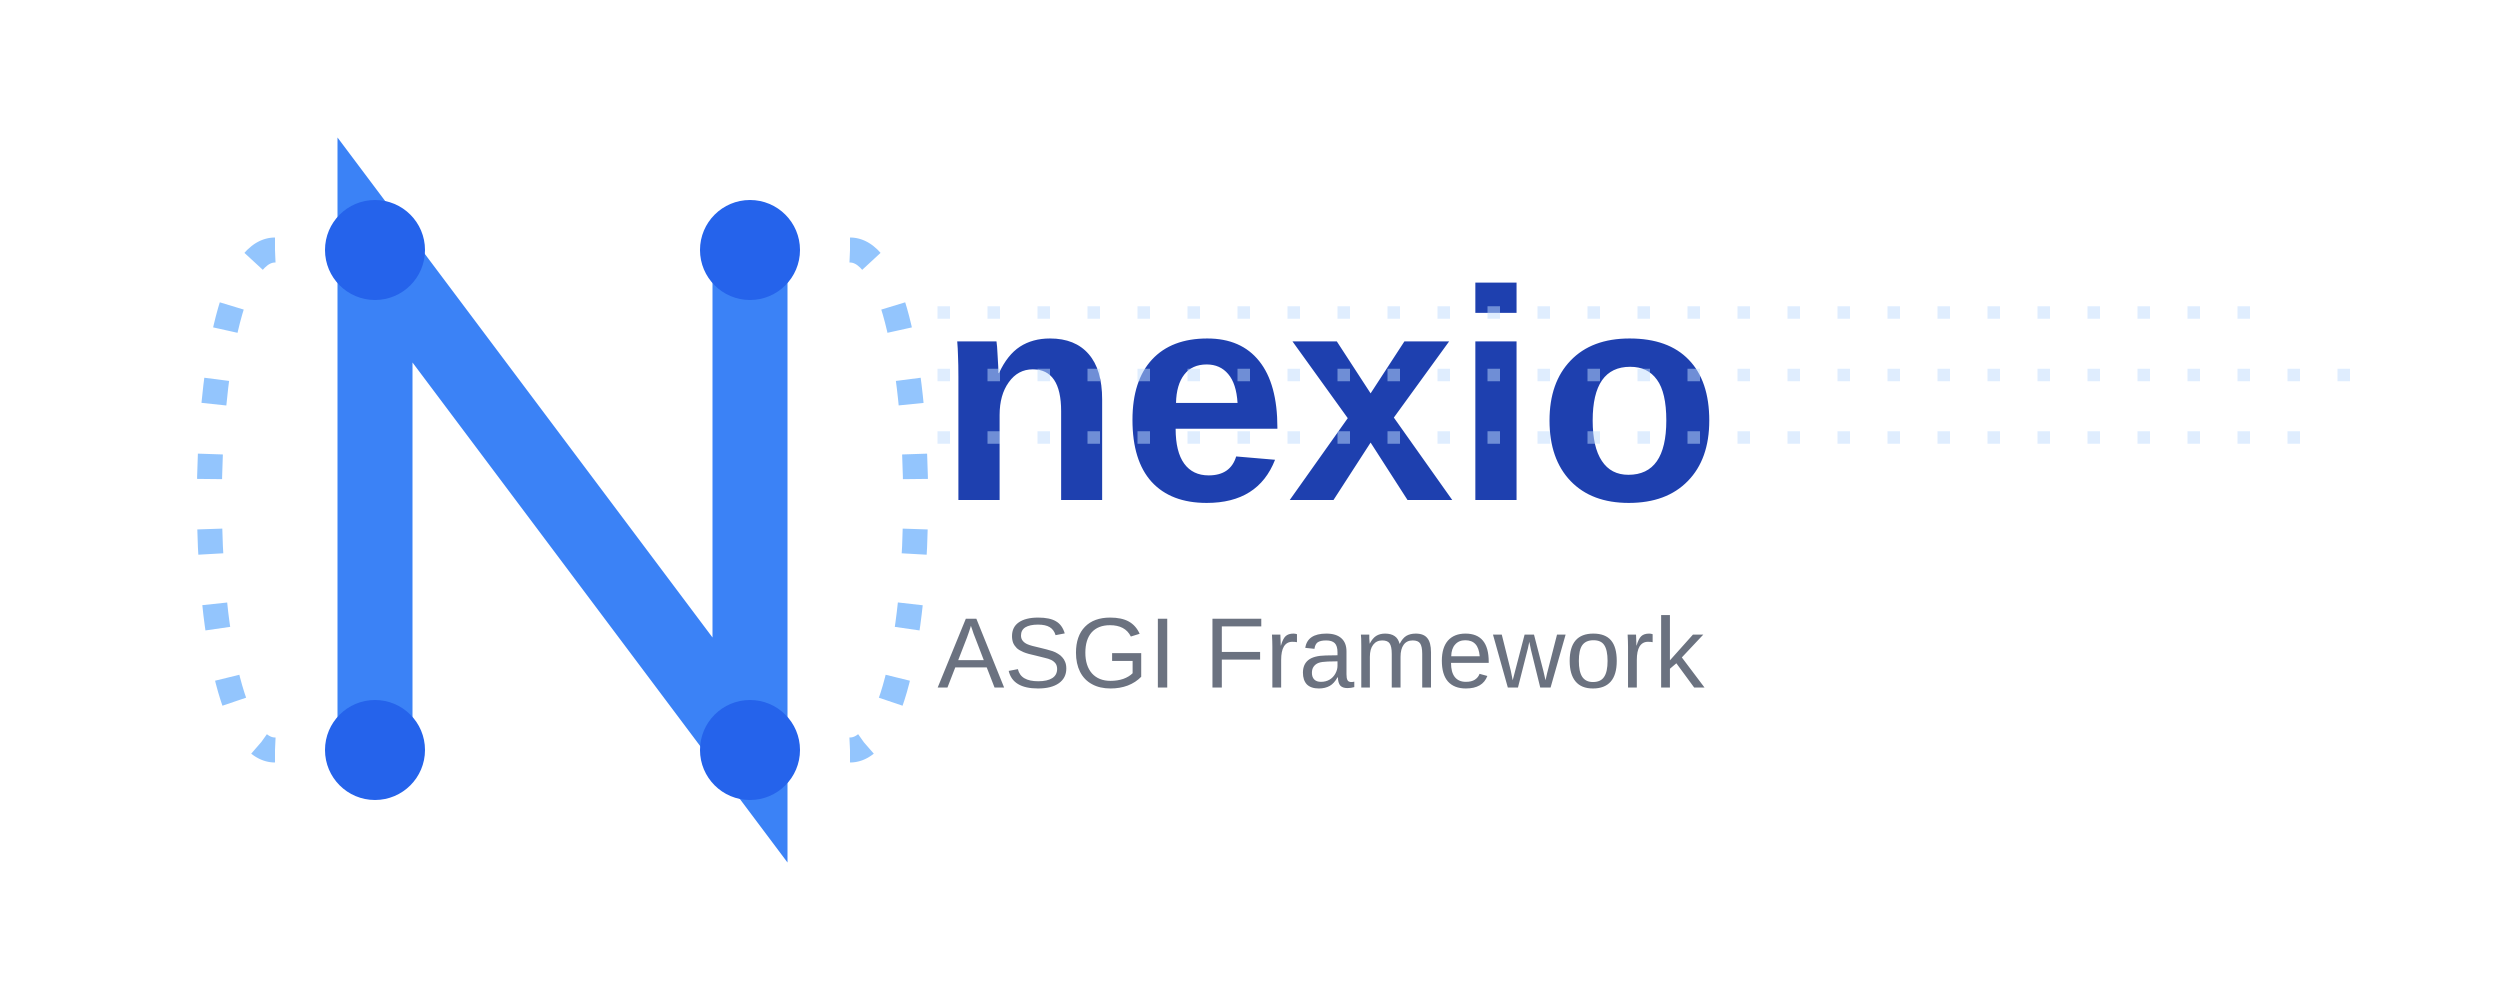
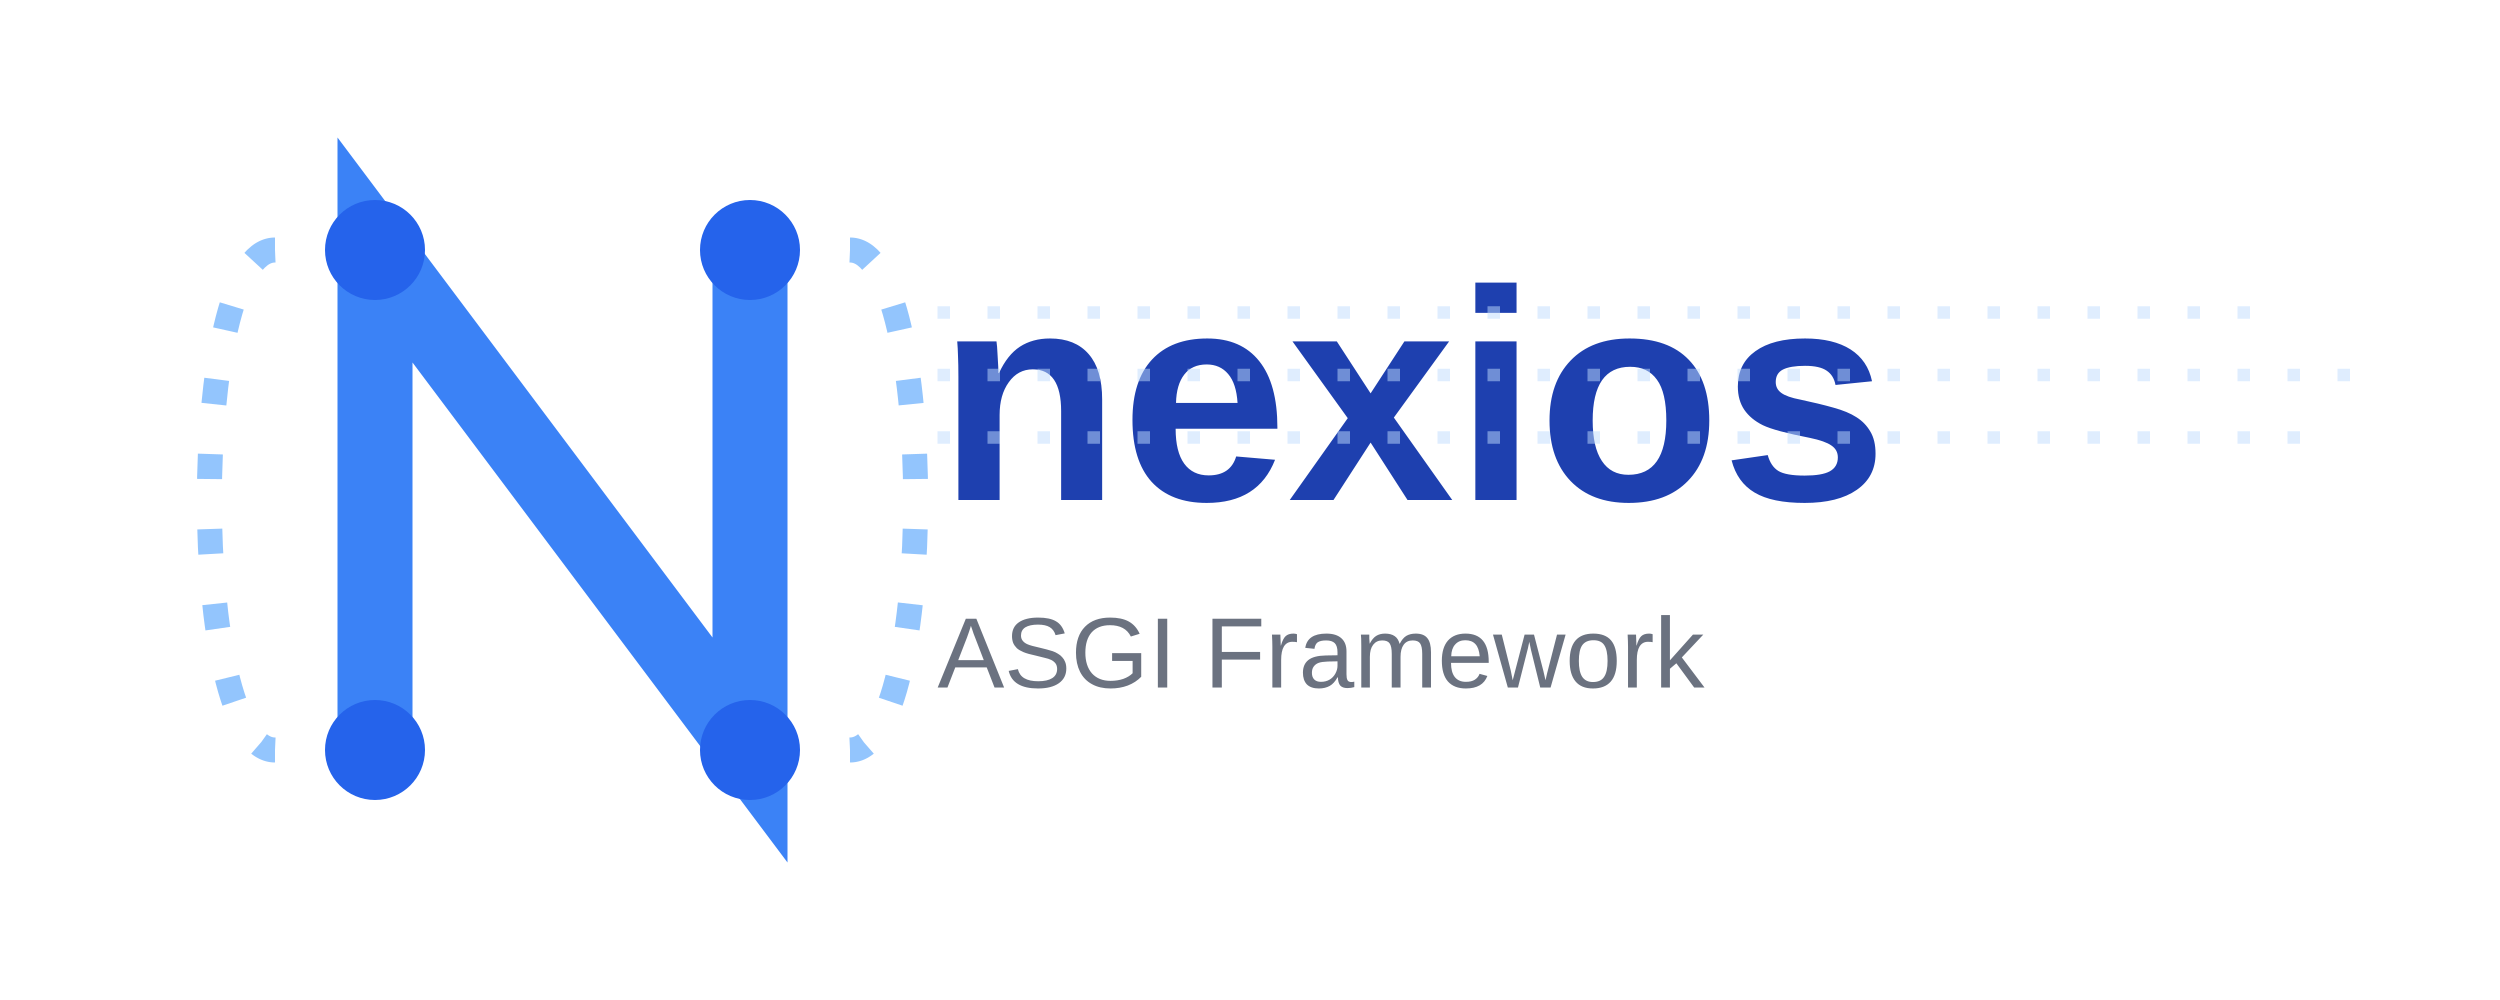
<svg xmlns="http://www.w3.org/2000/svg" viewBox="0 0 200 80">
  <rect width="200" height="80" fill="transparent" />
  <g id="logo-main" transform="translate(10, 10)">
    <path d="M20 50 L20 10 L50 50 L50 10" stroke="#3B82F6" stroke-width="6" fill="none" stroke-linecap="round" />
    <circle cx="20" cy="10" r="4" fill="#2563EB" />
    <circle cx="20" cy="50" r="4" fill="#2563EB" />
    <circle cx="50" cy="10" r="4" fill="#2563EB" />
    <circle cx="50" cy="50" r="4" fill="#2563EB" />
    <path d="M12 10 C5 10, 5 50, 12 50" stroke="#93C5FD" stroke-width="2" fill="none" stroke-dasharray="2,4" />
    <path d="M58 10 C65 10, 65 50, 58 50" stroke="#93C5FD" stroke-width="2" fill="none" stroke-dasharray="2,4" />
  </g>
  <text x="75" y="40" font-family="Arial, sans-serif" font-size="24" font-weight="bold" fill="#1E40AF">
-     nexio
+     nexios
  </text>
  <text x="75" y="55" font-family="Arial, sans-serif" font-size="8" fill="#6B7280">
    ASGI Framework
  </text>
  <g stroke="#BFDBFE" stroke-width="1" opacity="0.5">
    <path d="M75 25 L180 25" stroke-dasharray="1,3" />
    <path d="M75 30 L190 30" stroke-dasharray="1,3" />
    <path d="M75 35 L185 35" stroke-dasharray="1,3" />
  </g>
</svg>
